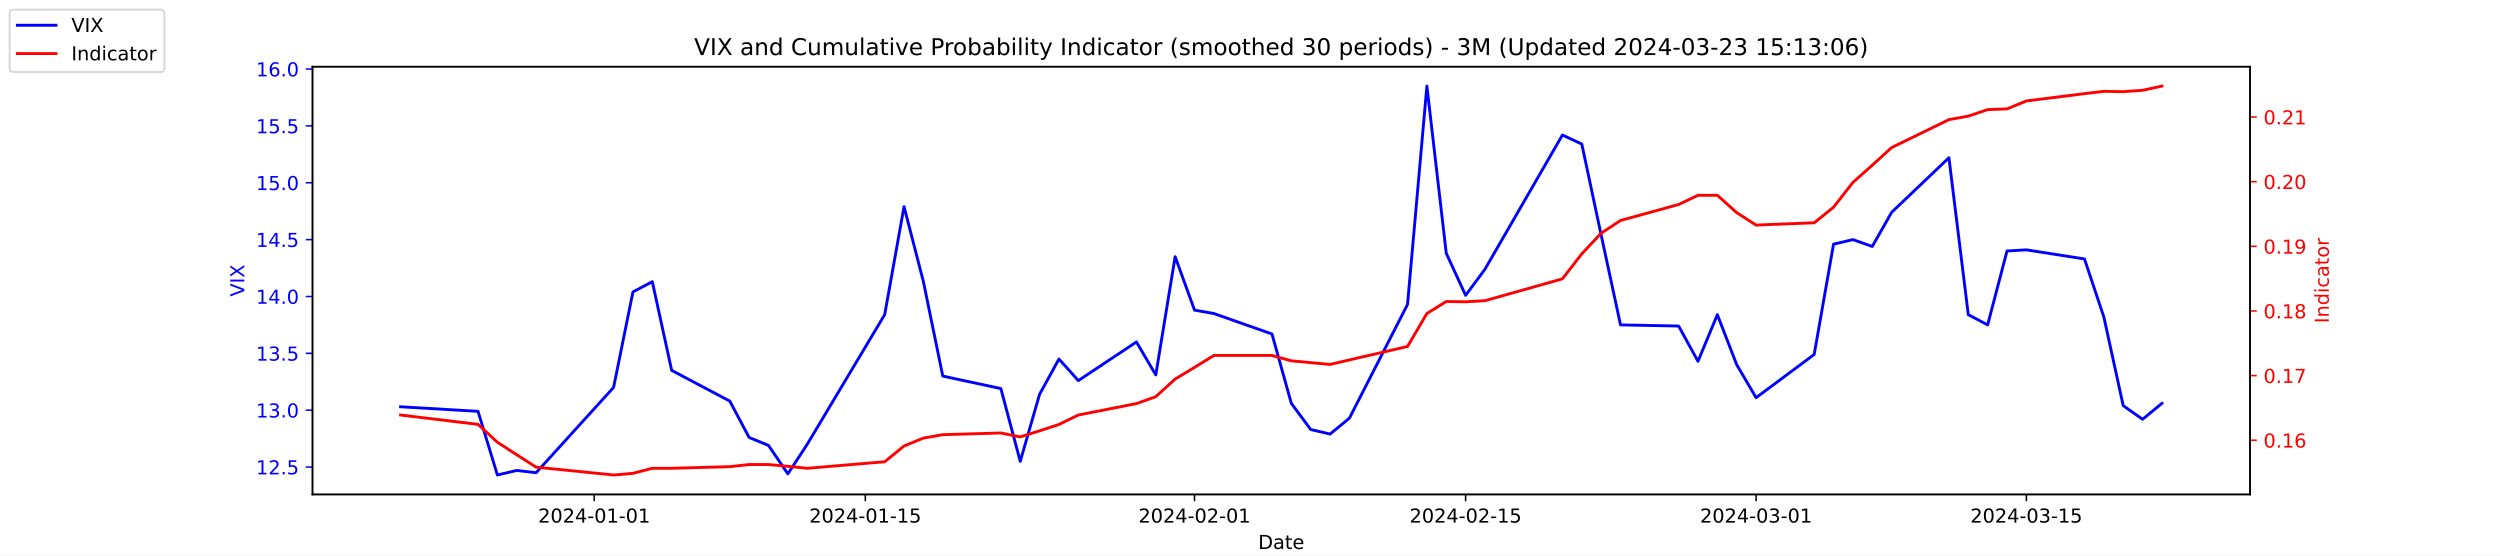
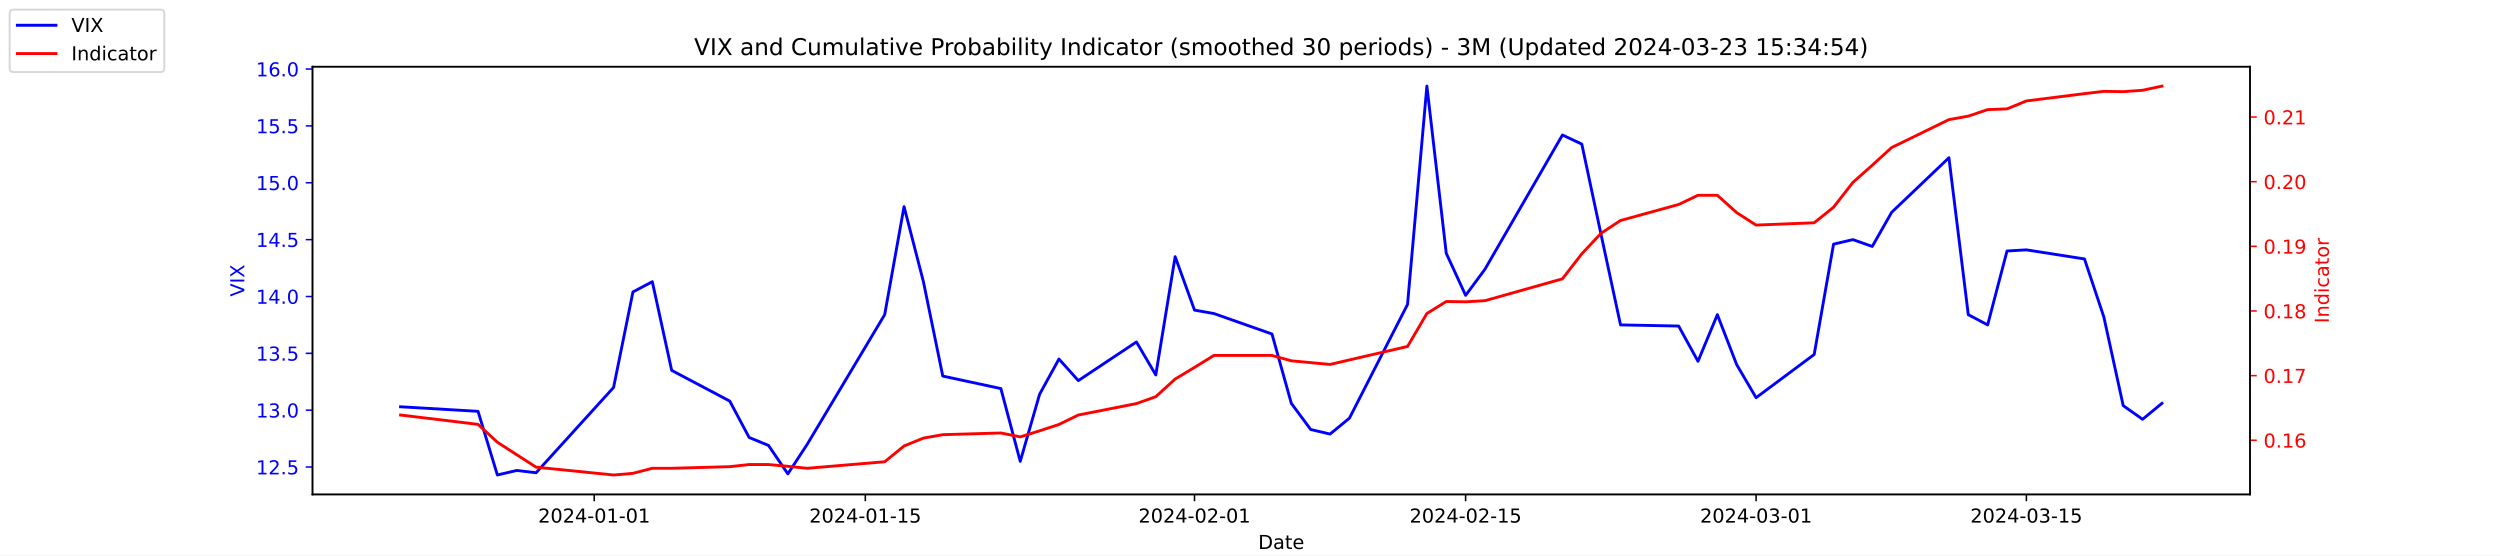
<svg xmlns="http://www.w3.org/2000/svg" xmlns:xlink="http://www.w3.org/1999/xlink" width="1296pt" height="288pt" viewBox="0 0 1296 288" version="1.1">
  <defs>
    <style type="text/css">*{stroke-linejoin: round; stroke-linecap: butt}</style>
  </defs>
  <g id="figure_1">
    <g id="patch_1">
      <path d="M 0 288  L 1296 288  L 1296 0  L 0 0  z " style="fill: #ffffff" />
    </g>
    <g id="axes_1">
      <g id="patch_2">
        <path d="M 162 256.32  L 1166.4 256.32  L 1166.4 34.56  L 162 34.56  z " style="fill: #ffffff" />
      </g>
      <g id="matplotlib.axis_1">
        <g id="xtick_1">
          <g id="line2d_1">
            <defs>
-               <path id="m86983424cf" d="M 0 0  L 0 3.5  " style="stroke: #000000; stroke-width: 0.8" />
+               <path id="m23e331bd2f" d="M 0 0  L 0 3.5  " style="stroke: #000000; stroke-width: 0.8" />
            </defs>
            <g>
-               <use xlink:href="#m86983424cf" x="308.04" y="256.32" style="stroke: #000000; stroke-width: 0.8" />
+               <use xlink:href="#m23e331bd2f" x="308.04" y="256.32" style="stroke: #000000; stroke-width: 0.8" />
            </g>
          </g>
          <g id="text_1">
            <g transform="translate(278.9824 270.9184) scale(0.1 -0.1)">
              <defs>
                <path id="DejaVuSans-32" d="M 1228 531  L 3431 531  L 3431 0  L 469 0  L 469 531  Q 828 903 1448 1529  Q 2069 2156 2228 2338  Q 2531 2678 2651 2914  Q 2772 3150 2772 3378  Q 2772 3750 2511 3984  Q 2250 4219 1831 4219  Q 1534 4219 1204 4116  Q 875 4013 500 3803  L 500 4441  Q 881 4594 1212 4672  Q 1544 4750 1819 4750  Q 2544 4750 2975 4387  Q 3406 4025 3406 3419  Q 3406 3131 3298 2873  Q 3191 2616 2906 2266  Q 2828 2175 2409 1742  Q 1991 1309 1228 531  z " transform="scale(0.015625)" />
                <path id="DejaVuSans-30" d="M 2034 4250  Q 1547 4250 1301 3770  Q 1056 3291 1056 2328  Q 1056 1369 1301 889  Q 1547 409 2034 409  Q 2525 409 2770 889  Q 3016 1369 3016 2328  Q 3016 3291 2770 3770  Q 2525 4250 2034 4250  z M 2034 4750  Q 2819 4750 3233 4129  Q 3647 3509 3647 2328  Q 3647 1150 3233 529  Q 2819 -91 2034 -91  Q 1250 -91 836 529  Q 422 1150 422 2328  Q 422 3509 836 4129  Q 1250 4750 2034 4750  z " transform="scale(0.015625)" />
                <path id="DejaVuSans-34" d="M 2419 4116  L 825 1625  L 2419 1625  L 2419 4116  z M 2253 4666  L 3047 4666  L 3047 1625  L 3713 1625  L 3713 1100  L 3047 1100  L 3047 0  L 2419 0  L 2419 1100  L 313 1100  L 313 1709  L 2253 4666  z " transform="scale(0.015625)" />
                <path id="DejaVuSans-2d" d="M 313 2009  L 1997 2009  L 1997 1497  L 313 1497  L 313 2009  z " transform="scale(0.015625)" />
                <path id="DejaVuSans-31" d="M 794 531  L 1825 531  L 1825 4091  L 703 3866  L 703 4441  L 1819 4666  L 2450 4666  L 2450 531  L 3481 531  L 3481 0  L 794 0  L 794 531  z " transform="scale(0.015625)" />
              </defs>
              <use xlink:href="#DejaVuSans-32" />
              <use xlink:href="#DejaVuSans-30" x="63.623" />
              <use xlink:href="#DejaVuSans-32" x="127.246" />
              <use xlink:href="#DejaVuSans-34" x="190.869" />
              <use xlink:href="#DejaVuSans-2d" x="254.492" />
              <use xlink:href="#DejaVuSans-30" x="290.576" />
              <use xlink:href="#DejaVuSans-31" x="354.199" />
              <use xlink:href="#DejaVuSans-2d" x="417.822" />
              <use xlink:href="#DejaVuSans-30" x="453.906" />
              <use xlink:href="#DejaVuSans-31" x="517.529" />
            </g>
          </g>
        </g>
        <g id="xtick_2">
          <g id="line2d_2">
            <g>
-               <use xlink:href="#m86983424cf" x="448.58" y="256.32" style="stroke: #000000; stroke-width: 0.8" />
+               <use xlink:href="#m23e331bd2f" x="448.58" y="256.32" style="stroke: #000000; stroke-width: 0.8" />
            </g>
          </g>
          <g id="text_2">
            <g transform="translate(419.5222 270.9184) scale(0.1 -0.1)">
              <defs>
                <path id="DejaVuSans-35" d="M 691 4666  L 3169 4666  L 3169 4134  L 1269 4134  L 1269 2991  Q 1406 3038 1543 3061  Q 1681 3084 1819 3084  Q 2600 3084 3056 2656  Q 3513 2228 3513 1497  Q 3513 744 3044 326  Q 2575 -91 1722 -91  Q 1428 -91 1123 -41  Q 819 9 494 109  L 494 744  Q 775 591 1075 516  Q 1375 441 1709 441  Q 2250 441 2565 725  Q 2881 1009 2881 1497  Q 2881 1984 2565 2268  Q 2250 2553 1709 2553  Q 1456 2553 1204 2497  Q 953 2441 691 2322  L 691 4666  z " transform="scale(0.015625)" />
              </defs>
              <use xlink:href="#DejaVuSans-32" />
              <use xlink:href="#DejaVuSans-30" x="63.623" />
              <use xlink:href="#DejaVuSans-32" x="127.246" />
              <use xlink:href="#DejaVuSans-34" x="190.869" />
              <use xlink:href="#DejaVuSans-2d" x="254.492" />
              <use xlink:href="#DejaVuSans-30" x="290.576" />
              <use xlink:href="#DejaVuSans-31" x="354.199" />
              <use xlink:href="#DejaVuSans-2d" x="417.822" />
              <use xlink:href="#DejaVuSans-31" x="453.906" />
              <use xlink:href="#DejaVuSans-35" x="517.529" />
            </g>
          </g>
        </g>
        <g id="xtick_3">
          <g id="line2d_3">
            <g>
-               <use xlink:href="#m86983424cf" x="619.236" y="256.32" style="stroke: #000000; stroke-width: 0.8" />
+               <use xlink:href="#m23e331bd2f" x="619.236" y="256.32" style="stroke: #000000; stroke-width: 0.8" />
            </g>
          </g>
          <g id="text_3">
            <g transform="translate(590.1778 270.9184) scale(0.1 -0.1)">
              <use xlink:href="#DejaVuSans-32" />
              <use xlink:href="#DejaVuSans-30" x="63.623" />
              <use xlink:href="#DejaVuSans-32" x="127.246" />
              <use xlink:href="#DejaVuSans-34" x="190.869" />
              <use xlink:href="#DejaVuSans-2d" x="254.492" />
              <use xlink:href="#DejaVuSans-30" x="290.576" />
              <use xlink:href="#DejaVuSans-32" x="354.199" />
              <use xlink:href="#DejaVuSans-2d" x="417.822" />
              <use xlink:href="#DejaVuSans-30" x="453.906" />
              <use xlink:href="#DejaVuSans-31" x="517.529" />
            </g>
          </g>
        </g>
        <g id="xtick_4">
          <g id="line2d_4">
            <g>
-               <use xlink:href="#m86983424cf" x="759.775" y="256.32" style="stroke: #000000; stroke-width: 0.8" />
+               <use xlink:href="#m23e331bd2f" x="759.775" y="256.32" style="stroke: #000000; stroke-width: 0.8" />
            </g>
          </g>
          <g id="text_4">
            <g transform="translate(730.7177 270.9184) scale(0.1 -0.1)">
              <use xlink:href="#DejaVuSans-32" />
              <use xlink:href="#DejaVuSans-30" x="63.623" />
              <use xlink:href="#DejaVuSans-32" x="127.246" />
              <use xlink:href="#DejaVuSans-34" x="190.869" />
              <use xlink:href="#DejaVuSans-2d" x="254.492" />
              <use xlink:href="#DejaVuSans-30" x="290.576" />
              <use xlink:href="#DejaVuSans-32" x="354.199" />
              <use xlink:href="#DejaVuSans-2d" x="417.822" />
              <use xlink:href="#DejaVuSans-31" x="453.906" />
              <use xlink:href="#DejaVuSans-35" x="517.529" />
            </g>
          </g>
        </g>
        <g id="xtick_5">
          <g id="line2d_5">
            <g>
-               <use xlink:href="#m86983424cf" x="910.354" y="256.32" style="stroke: #000000; stroke-width: 0.8" />
+               <use xlink:href="#m23e331bd2f" x="910.354" y="256.32" style="stroke: #000000; stroke-width: 0.8" />
            </g>
          </g>
          <g id="text_5">
            <g transform="translate(881.2961 270.9184) scale(0.1 -0.1)">
              <defs>
                <path id="DejaVuSans-33" d="M 2597 2516  Q 3050 2419 3304 2112  Q 3559 1806 3559 1356  Q 3559 666 3084 287  Q 2609 -91 1734 -91  Q 1441 -91 1130 -33  Q 819 25 488 141  L 488 750  Q 750 597 1062 519  Q 1375 441 1716 441  Q 2309 441 2620 675  Q 2931 909 2931 1356  Q 2931 1769 2642 2001  Q 2353 2234 1838 2234  L 1294 2234  L 1294 2753  L 1863 2753  Q 2328 2753 2575 2939  Q 2822 3125 2822 3475  Q 2822 3834 2567 4026  Q 2313 4219 1838 4219  Q 1578 4219 1281 4162  Q 984 4106 628 3988  L 628 4550  Q 988 4650 1302 4700  Q 1616 4750 1894 4750  Q 2613 4750 3031 4423  Q 3450 4097 3450 3541  Q 3450 3153 3228 2886  Q 3006 2619 2597 2516  z " transform="scale(0.015625)" />
              </defs>
              <use xlink:href="#DejaVuSans-32" />
              <use xlink:href="#DejaVuSans-30" x="63.623" />
              <use xlink:href="#DejaVuSans-32" x="127.246" />
              <use xlink:href="#DejaVuSans-34" x="190.869" />
              <use xlink:href="#DejaVuSans-2d" x="254.492" />
              <use xlink:href="#DejaVuSans-30" x="290.576" />
              <use xlink:href="#DejaVuSans-33" x="354.199" />
              <use xlink:href="#DejaVuSans-2d" x="417.822" />
              <use xlink:href="#DejaVuSans-30" x="453.906" />
              <use xlink:href="#DejaVuSans-31" x="517.529" />
            </g>
          </g>
        </g>
        <g id="xtick_6">
          <g id="line2d_6">
            <g>
-               <use xlink:href="#m86983424cf" x="1050.476" y="256.32" style="stroke: #000000; stroke-width: 0.8" />
+               <use xlink:href="#m23e331bd2f" x="1050.476" y="256.32" style="stroke: #000000; stroke-width: 0.8" />
            </g>
          </g>
          <g id="text_6">
            <g transform="translate(1021.418 270.9184) scale(0.1 -0.1)">
              <use xlink:href="#DejaVuSans-32" />
              <use xlink:href="#DejaVuSans-30" x="63.623" />
              <use xlink:href="#DejaVuSans-32" x="127.246" />
              <use xlink:href="#DejaVuSans-34" x="190.869" />
              <use xlink:href="#DejaVuSans-2d" x="254.492" />
              <use xlink:href="#DejaVuSans-30" x="290.576" />
              <use xlink:href="#DejaVuSans-33" x="354.199" />
              <use xlink:href="#DejaVuSans-2d" x="417.822" />
              <use xlink:href="#DejaVuSans-31" x="453.906" />
              <use xlink:href="#DejaVuSans-35" x="517.529" />
            </g>
          </g>
        </g>
        <g id="text_7">
          <g transform="translate(652.2492 284.5966) scale(0.1 -0.1)">
            <defs>
              <path id="DejaVuSans-44" d="M 1259 4147  L 1259 519  L 2022 519  Q 2988 519 3436 956  Q 3884 1394 3884 2338  Q 3884 3275 3436 3711  Q 2988 4147 2022 4147  L 1259 4147  z M 628 4666  L 1925 4666  Q 3281 4666 3915 4102  Q 4550 3538 4550 2338  Q 4550 1131 3912 565  Q 3275 0 1925 0  L 628 0  L 628 4666  z " transform="scale(0.015625)" />
              <path id="DejaVuSans-61" d="M 2194 1759  Q 1497 1759 1228 1600  Q 959 1441 959 1056  Q 959 750 1161 570  Q 1363 391 1709 391  Q 2188 391 2477 730  Q 2766 1069 2766 1631  L 2766 1759  L 2194 1759  z M 3341 1997  L 3341 0  L 2766 0  L 2766 531  Q 2569 213 2275 61  Q 1981 -91 1556 -91  Q 1019 -91 701 211  Q 384 513 384 1019  Q 384 1609 779 1909  Q 1175 2209 1959 2209  L 2766 2209  L 2766 2266  Q 2766 2663 2505 2880  Q 2244 3097 1772 3097  Q 1472 3097 1187 3025  Q 903 2953 641 2809  L 641 3341  Q 956 3463 1253 3523  Q 1550 3584 1831 3584  Q 2591 3584 2966 3190  Q 3341 2797 3341 1997  z " transform="scale(0.015625)" />
              <path id="DejaVuSans-74" d="M 1172 4494  L 1172 3500  L 2356 3500  L 2356 3053  L 1172 3053  L 1172 1153  Q 1172 725 1289 603  Q 1406 481 1766 481  L 2356 481  L 2356 0  L 1766 0  Q 1100 0 847 248  Q 594 497 594 1153  L 594 3053  L 172 3053  L 172 3500  L 594 3500  L 594 4494  L 1172 4494  z " transform="scale(0.015625)" />
              <path id="DejaVuSans-65" d="M 3597 1894  L 3597 1613  L 953 1613  Q 991 1019 1311 708  Q 1631 397 2203 397  Q 2534 397 2845 478  Q 3156 559 3463 722  L 3463 178  Q 3153 47 2828 -22  Q 2503 -91 2169 -91  Q 1331 -91 842 396  Q 353 884 353 1716  Q 353 2575 817 3079  Q 1281 3584 2069 3584  Q 2775 3584 3186 3129  Q 3597 2675 3597 1894  z M 3022 2063  Q 3016 2534 2758 2815  Q 2500 3097 2075 3097  Q 1594 3097 1305 2825  Q 1016 2553 972 2059  L 3022 2063  z " transform="scale(0.015625)" />
            </defs>
            <use xlink:href="#DejaVuSans-44" />
            <use xlink:href="#DejaVuSans-61" x="77.002" />
            <use xlink:href="#DejaVuSans-74" x="138.281" />
            <use xlink:href="#DejaVuSans-65" x="177.49" />
          </g>
        </g>
      </g>
      <g id="matplotlib.axis_2">
        <g id="ytick_1">
          <g id="line2d_7">
            <defs>
-               <path id="mdafe9d9917" d="M 0 0  L -3.5 0  " style="stroke: #0000ff; stroke-width: 0.8" />
+               <path id="m196da7014b" d="M 0 0  L -3.5 0  " style="stroke: #0000ff; stroke-width: 0.8" />
            </defs>
            <g>
-               <use xlink:href="#mdafe9d9917" x="162" y="242.114" style="fill: #0000ff; stroke: #0000ff; stroke-width: 0.8" />
+               <use xlink:href="#m196da7014b" x="162" y="242.114" style="fill: #0000ff; stroke: #0000ff; stroke-width: 0.8" />
            </g>
          </g>
          <g id="text_8">
            <g style="fill: #0000ff" transform="translate(132.7344 245.9129) scale(0.1 -0.1)">
              <defs>
                <path id="DejaVuSans-2e" d="M 684 794  L 1344 794  L 1344 0  L 684 0  L 684 794  z " transform="scale(0.015625)" />
              </defs>
              <use xlink:href="#DejaVuSans-31" />
              <use xlink:href="#DejaVuSans-32" x="63.623" />
              <use xlink:href="#DejaVuSans-2e" x="127.246" />
              <use xlink:href="#DejaVuSans-35" x="159.033" />
            </g>
          </g>
        </g>
        <g id="ytick_2">
          <g id="line2d_8">
            <g>
-               <use xlink:href="#mdafe9d9917" x="162" y="212.64" style="fill: #0000ff; stroke: #0000ff; stroke-width: 0.8" />
+               <use xlink:href="#m196da7014b" x="162" y="212.64" style="fill: #0000ff; stroke: #0000ff; stroke-width: 0.8" />
            </g>
          </g>
          <g id="text_9">
            <g style="fill: #0000ff" transform="translate(132.7344 216.4392) scale(0.1 -0.1)">
              <use xlink:href="#DejaVuSans-31" />
              <use xlink:href="#DejaVuSans-33" x="63.623" />
              <use xlink:href="#DejaVuSans-2e" x="127.246" />
              <use xlink:href="#DejaVuSans-30" x="159.033" />
            </g>
          </g>
        </g>
        <g id="ytick_3">
          <g id="line2d_9">
            <g>
-               <use xlink:href="#mdafe9d9917" x="162" y="183.166" style="fill: #0000ff; stroke: #0000ff; stroke-width: 0.8" />
+               <use xlink:href="#m196da7014b" x="162" y="183.166" style="fill: #0000ff; stroke: #0000ff; stroke-width: 0.8" />
            </g>
          </g>
          <g id="text_10">
            <g style="fill: #0000ff" transform="translate(132.7344 186.9656) scale(0.1 -0.1)">
              <use xlink:href="#DejaVuSans-31" />
              <use xlink:href="#DejaVuSans-33" x="63.623" />
              <use xlink:href="#DejaVuSans-2e" x="127.246" />
              <use xlink:href="#DejaVuSans-35" x="159.033" />
            </g>
          </g>
        </g>
        <g id="ytick_4">
          <g id="line2d_10">
            <g>
-               <use xlink:href="#mdafe9d9917" x="162" y="153.693" style="fill: #0000ff; stroke: #0000ff; stroke-width: 0.8" />
+               <use xlink:href="#m196da7014b" x="162" y="153.693" style="fill: #0000ff; stroke: #0000ff; stroke-width: 0.8" />
            </g>
          </g>
          <g id="text_11">
            <g style="fill: #0000ff" transform="translate(132.7344 157.4919) scale(0.1 -0.1)">
              <use xlink:href="#DejaVuSans-31" />
              <use xlink:href="#DejaVuSans-34" x="63.623" />
              <use xlink:href="#DejaVuSans-2e" x="127.246" />
              <use xlink:href="#DejaVuSans-30" x="159.033" />
            </g>
          </g>
        </g>
        <g id="ytick_5">
          <g id="line2d_11">
            <g>
-               <use xlink:href="#mdafe9d9917" x="162" y="124.219" style="fill: #0000ff; stroke: #0000ff; stroke-width: 0.8" />
+               <use xlink:href="#m196da7014b" x="162" y="124.219" style="fill: #0000ff; stroke: #0000ff; stroke-width: 0.8" />
            </g>
          </g>
          <g id="text_12">
            <g style="fill: #0000ff" transform="translate(132.7344 128.0182) scale(0.1 -0.1)">
              <use xlink:href="#DejaVuSans-31" />
              <use xlink:href="#DejaVuSans-34" x="63.623" />
              <use xlink:href="#DejaVuSans-2e" x="127.246" />
              <use xlink:href="#DejaVuSans-35" x="159.033" />
            </g>
          </g>
        </g>
        <g id="ytick_6">
          <g id="line2d_12">
            <g>
-               <use xlink:href="#mdafe9d9917" x="162" y="94.745" style="fill: #0000ff; stroke: #0000ff; stroke-width: 0.8" />
+               <use xlink:href="#m196da7014b" x="162" y="94.745" style="fill: #0000ff; stroke: #0000ff; stroke-width: 0.8" />
            </g>
          </g>
          <g id="text_13">
            <g style="fill: #0000ff" transform="translate(132.7344 98.5445) scale(0.1 -0.1)">
              <use xlink:href="#DejaVuSans-31" />
              <use xlink:href="#DejaVuSans-35" x="63.623" />
              <use xlink:href="#DejaVuSans-2e" x="127.246" />
              <use xlink:href="#DejaVuSans-30" x="159.033" />
            </g>
          </g>
        </g>
        <g id="ytick_7">
          <g id="line2d_13">
            <g>
-               <use xlink:href="#mdafe9d9917" x="162" y="65.272" style="fill: #0000ff; stroke: #0000ff; stroke-width: 0.8" />
+               <use xlink:href="#m196da7014b" x="162" y="65.272" style="fill: #0000ff; stroke: #0000ff; stroke-width: 0.8" />
            </g>
          </g>
          <g id="text_14">
            <g style="fill: #0000ff" transform="translate(132.7344 69.07082) scale(0.1 -0.1)">
              <use xlink:href="#DejaVuSans-31" />
              <use xlink:href="#DejaVuSans-35" x="63.623" />
              <use xlink:href="#DejaVuSans-2e" x="127.246" />
              <use xlink:href="#DejaVuSans-35" x="159.033" />
            </g>
          </g>
        </g>
        <g id="ytick_8">
          <g id="line2d_14">
            <g>
-               <use xlink:href="#mdafe9d9917" x="162" y="35.798" style="fill: #0000ff; stroke: #0000ff; stroke-width: 0.8" />
+               <use xlink:href="#m196da7014b" x="162" y="35.798" style="fill: #0000ff; stroke: #0000ff; stroke-width: 0.8" />
            </g>
          </g>
          <g id="text_15">
            <g style="fill: #0000ff" transform="translate(132.7344 39.59714) scale(0.1 -0.1)">
              <defs>
                <path id="DejaVuSans-36" d="M 2113 2584  Q 1688 2584 1439 2293  Q 1191 2003 1191 1497  Q 1191 994 1439 701  Q 1688 409 2113 409  Q 2538 409 2786 701  Q 3034 994 3034 1497  Q 3034 2003 2786 2293  Q 2538 2584 2113 2584  z M 3366 4563  L 3366 3988  Q 3128 4100 2886 4159  Q 2644 4219 2406 4219  Q 1781 4219 1451 3797  Q 1122 3375 1075 2522  Q 1259 2794 1537 2939  Q 1816 3084 2150 3084  Q 2853 3084 3261 2657  Q 3669 2231 3669 1497  Q 3669 778 3244 343  Q 2819 -91 2113 -91  Q 1303 -91 875 529  Q 447 1150 447 2328  Q 447 3434 972 4092  Q 1497 4750 2381 4750  Q 2619 4750 2861 4703  Q 3103 4656 3366 4563  z " transform="scale(0.015625)" />
              </defs>
              <use xlink:href="#DejaVuSans-31" />
              <use xlink:href="#DejaVuSans-36" x="63.623" />
              <use xlink:href="#DejaVuSans-2e" x="127.246" />
              <use xlink:href="#DejaVuSans-30" x="159.033" />
            </g>
          </g>
        </g>
        <g id="text_16">
          <g style="fill: #0000ff" transform="translate(126.6547 153.7603) rotate(-90) scale(0.1 -0.1)">
            <defs>
              <path id="DejaVuSans-56" d="M 1831 0  L 50 4666  L 709 4666  L 2188 738  L 3669 4666  L 4325 4666  L 2547 0  L 1831 0  z " transform="scale(0.015625)" />
              <path id="DejaVuSans-49" d="M 628 4666  L 1259 4666  L 1259 0  L 628 0  L 628 4666  z " transform="scale(0.015625)" />
              <path id="DejaVuSans-58" d="M 403 4666  L 1081 4666  L 2241 2931  L 3406 4666  L 4084 4666  L 2584 2425  L 4184 0  L 3506 0  L 2194 1984  L 872 0  L 191 0  L 1856 2491  L 403 4666  z " transform="scale(0.015625)" />
            </defs>
            <use xlink:href="#DejaVuSans-56" />
            <use xlink:href="#DejaVuSans-49" x="68.408" />
            <use xlink:href="#DejaVuSans-58" x="97.9" />
          </g>
        </g>
      </g>
      <g id="line2d_15">
-         <path d="M 207.655 210.872  L 247.809 213.23  L 257.847 246.24  L 267.886 243.882  L 277.924 245.061  L 318.079 200.851  L 328.117 151.335  L 338.156 146.029  L 348.194 192.008  L 378.31 207.924  L 388.349 226.787  L 398.387 230.914  L 408.426 245.651  L 418.464 230.324  L 458.619 163.124  L 468.657 107.124  L 478.696 146.029  L 488.734 194.956  L 518.85 201.44  L 528.889 239.166  L 538.927 204.387  L 548.966 186.114  L 559.004 197.314  L 589.12 177.272  L 599.158 194.366  L 609.197 133.061  L 619.236 160.766  L 629.274 162.535  L 659.39 173.145  L 669.428 209.103  L 679.467 222.661  L 689.506 225.019  L 699.544 216.766  L 729.66 157.819  L 739.698 44.64  L 749.737 131.293  L 759.775 153.103  L 769.814 139.545  L 809.968 69.987  L 820.007 74.703  L 830.045 121.861  L 840.084 168.429  L 870.2 169.019  L 880.238 187.293  L 890.277 163.124  L 900.315 189.061  L 910.354 206.156  L 940.47 183.756  L 950.508 126.577  L 960.547 124.219  L 970.585 127.756  L 980.624 110.072  L 1010.321 81.777  L 1020.36 163.124  L 1030.398 168.429  L 1040.437 130.114  L 1050.476 129.524  L 1080.591 134.24  L 1090.63 164.303  L 1100.668 210.282  L 1110.707 217.356  L 1120.745 209.103  " clip-path="url(#p7960eb5d02)" style="fill: none; stroke: #0000ff; stroke-width: 1.5; stroke-linecap: square" />
+         <path d="M 207.655 210.872  L 247.809 213.23  L 257.847 246.24  L 267.886 243.882  L 277.924 245.061  L 318.079 200.851  L 328.117 151.335  L 338.156 146.029  L 348.194 192.008  L 378.31 207.924  L 388.349 226.787  L 398.387 230.914  L 408.426 245.651  L 418.464 230.324  L 458.619 163.124  L 468.657 107.124  L 478.696 146.029  L 488.734 194.956  L 518.85 201.44  L 528.889 239.166  L 538.927 204.387  L 548.966 186.114  L 559.004 197.314  L 589.12 177.272  L 599.158 194.366  L 609.197 133.061  L 619.236 160.766  L 629.274 162.535  L 659.39 173.145  L 669.428 209.103  L 679.467 222.661  L 689.506 225.019  L 699.544 216.766  L 729.66 157.819  L 739.698 44.64  L 749.737 131.293  L 759.775 153.103  L 769.814 139.545  L 809.968 69.987  L 820.007 74.703  L 830.045 121.861  L 840.084 168.429  L 870.2 169.019  L 880.238 187.293  L 890.277 163.124  L 900.315 189.061  L 910.354 206.156  L 940.47 183.756  L 950.508 126.577  L 960.547 124.219  L 970.585 127.756  L 980.624 110.072  L 1010.321 81.777  L 1020.36 163.124  L 1030.398 168.429  L 1040.437 130.114  L 1050.476 129.524  L 1080.591 134.24  L 1090.63 164.303  L 1100.668 210.282  L 1110.707 217.356  L 1120.745 209.103  " clip-path="url(#p4ab27441b5)" style="fill: none; stroke: #0000ff; stroke-width: 1.5; stroke-linecap: square" />
      </g>
      <g id="patch_3">
        <path d="M 162 256.32  L 162 34.56  " style="fill: none; stroke: #000000; stroke-width: 0.8; stroke-linejoin: miter; stroke-linecap: square" />
      </g>
      <g id="patch_4">
        <path d="M 1166.4 256.32  L 1166.4 34.56  " style="fill: none; stroke: #000000; stroke-width: 0.8; stroke-linejoin: miter; stroke-linecap: square" />
      </g>
      <g id="patch_5">
        <path d="M 162 256.32  L 1166.4 256.32  " style="fill: none; stroke: #000000; stroke-width: 0.8; stroke-linejoin: miter; stroke-linecap: square" />
      </g>
      <g id="patch_6">
        <path d="M 162 34.56  L 1166.4 34.56  " style="fill: none; stroke: #000000; stroke-width: 0.8; stroke-linejoin: miter; stroke-linecap: square" />
      </g>
    </g>
    <g id="axes_2">
      <g id="matplotlib.axis_3">
        <g id="ytick_9">
          <g id="line2d_16">
            <defs>
-               <path id="mf523d10530" d="M 0 0  L 3.5 0  " style="stroke: #ff0000; stroke-width: 0.8" />
+               <path id="m340d308200" d="M 0 0  L 3.5 0  " style="stroke: #ff0000; stroke-width: 0.8" />
            </defs>
            <g>
-               <use xlink:href="#mf523d10530" x="1166.4" y="228.231" style="fill: #ff0000; stroke: #ff0000; stroke-width: 0.8" />
+               <use xlink:href="#m340d308200" x="1166.4" y="228.231" style="fill: #ff0000; stroke: #ff0000; stroke-width: 0.8" />
            </g>
          </g>
          <g id="text_17">
            <g style="fill: #ff0000" transform="translate(1173.4 232.0299) scale(0.1 -0.1)">
              <use xlink:href="#DejaVuSans-30" />
              <use xlink:href="#DejaVuSans-2e" x="63.623" />
              <use xlink:href="#DejaVuSans-31" x="95.41" />
              <use xlink:href="#DejaVuSans-36" x="159.033" />
            </g>
          </g>
        </g>
        <g id="ytick_10">
          <g id="line2d_17">
            <g>
-               <use xlink:href="#mf523d10530" x="1166.4" y="194.72" style="fill: #ff0000; stroke: #ff0000; stroke-width: 0.8" />
+               <use xlink:href="#m340d308200" x="1166.4" y="194.72" style="fill: #ff0000; stroke: #ff0000; stroke-width: 0.8" />
            </g>
          </g>
          <g id="text_18">
            <g style="fill: #ff0000" transform="translate(1173.4 198.5188) scale(0.1 -0.1)">
              <defs>
                <path id="DejaVuSans-37" d="M 525 4666  L 3525 4666  L 3525 4397  L 1831 0  L 1172 0  L 2766 4134  L 525 4134  L 525 4666  z " transform="scale(0.015625)" />
              </defs>
              <use xlink:href="#DejaVuSans-30" />
              <use xlink:href="#DejaVuSans-2e" x="63.623" />
              <use xlink:href="#DejaVuSans-31" x="95.41" />
              <use xlink:href="#DejaVuSans-37" x="159.033" />
            </g>
          </g>
        </g>
        <g id="ytick_11">
          <g id="line2d_18">
            <g>
-               <use xlink:href="#mf523d10530" x="1166.4" y="161.208" style="fill: #ff0000; stroke: #ff0000; stroke-width: 0.8" />
+               <use xlink:href="#m340d308200" x="1166.4" y="161.208" style="fill: #ff0000; stroke: #ff0000; stroke-width: 0.8" />
            </g>
          </g>
          <g id="text_19">
            <g style="fill: #ff0000" transform="translate(1173.4 165.0077) scale(0.1 -0.1)">
              <defs>
                <path id="DejaVuSans-38" d="M 2034 2216  Q 1584 2216 1326 1975  Q 1069 1734 1069 1313  Q 1069 891 1326 650  Q 1584 409 2034 409  Q 2484 409 2743 651  Q 3003 894 3003 1313  Q 3003 1734 2745 1975  Q 2488 2216 2034 2216  z M 1403 2484  Q 997 2584 770 2862  Q 544 3141 544 3541  Q 544 4100 942 4425  Q 1341 4750 2034 4750  Q 2731 4750 3128 4425  Q 3525 4100 3525 3541  Q 3525 3141 3298 2862  Q 3072 2584 2669 2484  Q 3125 2378 3379 2068  Q 3634 1759 3634 1313  Q 3634 634 3220 271  Q 2806 -91 2034 -91  Q 1263 -91 848 271  Q 434 634 434 1313  Q 434 1759 690 2068  Q 947 2378 1403 2484  z M 1172 3481  Q 1172 3119 1398 2916  Q 1625 2713 2034 2713  Q 2441 2713 2670 2916  Q 2900 3119 2900 3481  Q 2900 3844 2670 4047  Q 2441 4250 2034 4250  Q 1625 4250 1398 4047  Q 1172 3844 1172 3481  z " transform="scale(0.015625)" />
              </defs>
              <use xlink:href="#DejaVuSans-30" />
              <use xlink:href="#DejaVuSans-2e" x="63.623" />
              <use xlink:href="#DejaVuSans-31" x="95.41" />
              <use xlink:href="#DejaVuSans-38" x="159.033" />
            </g>
          </g>
        </g>
        <g id="ytick_12">
          <g id="line2d_19">
            <g>
-               <use xlink:href="#mf523d10530" x="1166.4" y="127.697" style="fill: #ff0000; stroke: #ff0000; stroke-width: 0.8" />
+               <use xlink:href="#m340d308200" x="1166.4" y="127.697" style="fill: #ff0000; stroke: #ff0000; stroke-width: 0.8" />
            </g>
          </g>
          <g id="text_20">
            <g style="fill: #ff0000" transform="translate(1173.4 131.4966) scale(0.1 -0.1)">
              <defs>
                <path id="DejaVuSans-39" d="M 703 97  L 703 672  Q 941 559 1184 500  Q 1428 441 1663 441  Q 2288 441 2617 861  Q 2947 1281 2994 2138  Q 2813 1869 2534 1725  Q 2256 1581 1919 1581  Q 1219 1581 811 2004  Q 403 2428 403 3163  Q 403 3881 828 4315  Q 1253 4750 1959 4750  Q 2769 4750 3195 4129  Q 3622 3509 3622 2328  Q 3622 1225 3098 567  Q 2575 -91 1691 -91  Q 1453 -91 1209 -44  Q 966 3 703 97  z M 1959 2075  Q 2384 2075 2632 2365  Q 2881 2656 2881 3163  Q 2881 3666 2632 3958  Q 2384 4250 1959 4250  Q 1534 4250 1286 3958  Q 1038 3666 1038 3163  Q 1038 2656 1286 2365  Q 1534 2075 1959 2075  z " transform="scale(0.015625)" />
              </defs>
              <use xlink:href="#DejaVuSans-30" />
              <use xlink:href="#DejaVuSans-2e" x="63.623" />
              <use xlink:href="#DejaVuSans-31" x="95.41" />
              <use xlink:href="#DejaVuSans-39" x="159.033" />
            </g>
          </g>
        </g>
        <g id="ytick_13">
          <g id="line2d_20">
            <g>
-               <use xlink:href="#mf523d10530" x="1166.4" y="94.186" style="fill: #ff0000; stroke: #ff0000; stroke-width: 0.8" />
+               <use xlink:href="#m340d308200" x="1166.4" y="94.186" style="fill: #ff0000; stroke: #ff0000; stroke-width: 0.8" />
            </g>
          </g>
          <g id="text_21">
            <g style="fill: #ff0000" transform="translate(1173.4 97.98544) scale(0.1 -0.1)">
              <use xlink:href="#DejaVuSans-30" />
              <use xlink:href="#DejaVuSans-2e" x="63.623" />
              <use xlink:href="#DejaVuSans-32" x="95.41" />
              <use xlink:href="#DejaVuSans-30" x="159.033" />
            </g>
          </g>
        </g>
        <g id="ytick_14">
          <g id="line2d_21">
            <g>
-               <use xlink:href="#mf523d10530" x="1166.4" y="60.675" style="fill: #ff0000; stroke: #ff0000; stroke-width: 0.8" />
+               <use xlink:href="#m340d308200" x="1166.4" y="60.675" style="fill: #ff0000; stroke: #ff0000; stroke-width: 0.8" />
            </g>
          </g>
          <g id="text_22">
            <g style="fill: #ff0000" transform="translate(1173.4 64.47432) scale(0.1 -0.1)">
              <use xlink:href="#DejaVuSans-30" />
              <use xlink:href="#DejaVuSans-2e" x="63.623" />
              <use xlink:href="#DejaVuSans-32" x="95.41" />
              <use xlink:href="#DejaVuSans-31" x="159.033" />
            </g>
          </g>
        </g>
        <g id="text_23">
          <g style="fill: #ff0000" transform="translate(1207.264 167.5353) rotate(-90) scale(0.1 -0.1)">
            <defs>
              <path id="DejaVuSans-6e" d="M 3513 2113  L 3513 0  L 2938 0  L 2938 2094  Q 2938 2591 2744 2837  Q 2550 3084 2163 3084  Q 1697 3084 1428 2787  Q 1159 2491 1159 1978  L 1159 0  L 581 0  L 581 3500  L 1159 3500  L 1159 2956  Q 1366 3272 1645 3428  Q 1925 3584 2291 3584  Q 2894 3584 3203 3211  Q 3513 2838 3513 2113  z " transform="scale(0.015625)" />
              <path id="DejaVuSans-64" d="M 2906 2969  L 2906 4863  L 3481 4863  L 3481 0  L 2906 0  L 2906 525  Q 2725 213 2448 61  Q 2172 -91 1784 -91  Q 1150 -91 751 415  Q 353 922 353 1747  Q 353 2572 751 3078  Q 1150 3584 1784 3584  Q 2172 3584 2448 3432  Q 2725 3281 2906 2969  z M 947 1747  Q 947 1113 1208 752  Q 1469 391 1925 391  Q 2381 391 2643 752  Q 2906 1113 2906 1747  Q 2906 2381 2643 2742  Q 2381 3103 1925 3103  Q 1469 3103 1208 2742  Q 947 2381 947 1747  z " transform="scale(0.015625)" />
              <path id="DejaVuSans-69" d="M 603 3500  L 1178 3500  L 1178 0  L 603 0  L 603 3500  z M 603 4863  L 1178 4863  L 1178 4134  L 603 4134  L 603 4863  z " transform="scale(0.015625)" />
              <path id="DejaVuSans-63" d="M 3122 3366  L 3122 2828  Q 2878 2963 2633 3030  Q 2388 3097 2138 3097  Q 1578 3097 1268 2742  Q 959 2388 959 1747  Q 959 1106 1268 751  Q 1578 397 2138 397  Q 2388 397 2633 464  Q 2878 531 3122 666  L 3122 134  Q 2881 22 2623 -34  Q 2366 -91 2075 -91  Q 1284 -91 818 406  Q 353 903 353 1747  Q 353 2603 823 3093  Q 1294 3584 2113 3584  Q 2378 3584 2631 3529  Q 2884 3475 3122 3366  z " transform="scale(0.015625)" />
              <path id="DejaVuSans-6f" d="M 1959 3097  Q 1497 3097 1228 2736  Q 959 2375 959 1747  Q 959 1119 1226 758  Q 1494 397 1959 397  Q 2419 397 2687 759  Q 2956 1122 2956 1747  Q 2956 2369 2687 2733  Q 2419 3097 1959 3097  z M 1959 3584  Q 2709 3584 3137 3096  Q 3566 2609 3566 1747  Q 3566 888 3137 398  Q 2709 -91 1959 -91  Q 1206 -91 779 398  Q 353 888 353 1747  Q 353 2609 779 3096  Q 1206 3584 1959 3584  z " transform="scale(0.015625)" />
              <path id="DejaVuSans-72" d="M 2631 2963  Q 2534 3019 2420 3045  Q 2306 3072 2169 3072  Q 1681 3072 1420 2755  Q 1159 2438 1159 1844  L 1159 0  L 581 0  L 581 3500  L 1159 3500  L 1159 2956  Q 1341 3275 1631 3429  Q 1922 3584 2338 3584  Q 2397 3584 2469 3576  Q 2541 3569 2628 3553  L 2631 2963  z " transform="scale(0.015625)" />
            </defs>
            <use xlink:href="#DejaVuSans-49" />
            <use xlink:href="#DejaVuSans-6e" x="29.492" />
            <use xlink:href="#DejaVuSans-64" x="92.871" />
            <use xlink:href="#DejaVuSans-69" x="156.348" />
            <use xlink:href="#DejaVuSans-63" x="184.131" />
            <use xlink:href="#DejaVuSans-61" x="239.111" />
            <use xlink:href="#DejaVuSans-74" x="300.391" />
            <use xlink:href="#DejaVuSans-6f" x="339.6" />
            <use xlink:href="#DejaVuSans-72" x="400.781" />
          </g>
        </g>
      </g>
      <g id="line2d_22">
-         <path d="M 207.655 215.148  L 247.809 219.996  L 257.847 229.262  L 267.886 235.742  L 277.924 242.177  L 318.079 246.24  L 328.117 245.376  L 338.156 242.762  L 348.194 242.762  L 378.31 241.92  L 388.349 240.817  L 398.387 240.817  L 408.426 241.737  L 418.464 242.762  L 458.619 239.374  L 468.657 231.2  L 478.696 227.11  L 488.734 225.333  L 518.85 224.46  L 528.889 226.48  L 538.927 223.342  L 548.966 220.036  L 559.004 215.148  L 589.12 209.214  L 599.158 205.645  L 609.197 196.491  L 619.236 190.458  L 629.274 184.263  L 659.39 184.263  L 669.428 187.052  L 679.467 187.99  L 689.506 188.924  L 699.544 186.582  L 729.66 179.604  L 739.698 162.518  L 749.737 156.297  L 759.775 156.457  L 769.814 155.869  L 809.968 144.545  L 820.007 131.575  L 830.045 120.882  L 840.084 114.302  L 870.2 106.007  L 880.238 101.235  L 890.277 101.235  L 900.315 110.25  L 910.354 116.68  L 940.47 115.494  L 950.508 107.429  L 960.547 94.56  L 970.585 85.636  L 980.624 76.493  L 1010.321 62.021  L 1020.36 60.198  L 1030.398 56.827  L 1040.437 56.442  L 1050.476 52.325  L 1080.591 48.546  L 1090.63 47.356  L 1100.668 47.515  L 1110.707 46.799  L 1120.745 44.64  " clip-path="url(#p7960eb5d02)" style="fill: none; stroke: #ff0000; stroke-width: 1.5; stroke-linecap: square" />
+         <path d="M 207.655 215.148  L 247.809 219.996  L 257.847 229.262  L 267.886 235.742  L 277.924 242.177  L 318.079 246.24  L 328.117 245.376  L 338.156 242.762  L 348.194 242.762  L 378.31 241.92  L 388.349 240.817  L 398.387 240.817  L 408.426 241.737  L 418.464 242.762  L 458.619 239.374  L 468.657 231.2  L 478.696 227.11  L 488.734 225.333  L 518.85 224.46  L 528.889 226.48  L 538.927 223.342  L 548.966 220.036  L 559.004 215.148  L 589.12 209.214  L 599.158 205.645  L 609.197 196.491  L 619.236 190.458  L 629.274 184.263  L 659.39 184.263  L 669.428 187.052  L 679.467 187.99  L 689.506 188.924  L 699.544 186.582  L 729.66 179.604  L 739.698 162.518  L 749.737 156.297  L 759.775 156.457  L 769.814 155.869  L 809.968 144.545  L 820.007 131.575  L 830.045 120.882  L 840.084 114.302  L 870.2 106.007  L 880.238 101.235  L 890.277 101.235  L 900.315 110.25  L 910.354 116.68  L 940.47 115.494  L 950.508 107.429  L 960.547 94.56  L 970.585 85.636  L 980.624 76.493  L 1010.321 62.021  L 1020.36 60.198  L 1030.398 56.827  L 1040.437 56.442  L 1050.476 52.325  L 1080.591 48.546  L 1090.63 47.356  L 1100.668 47.515  L 1110.707 46.799  L 1120.745 44.64  " clip-path="url(#p4ab27441b5)" style="fill: none; stroke: #ff0000; stroke-width: 1.5; stroke-linecap: square" />
      </g>
      <g id="patch_7">
        <path d="M 162 256.32  L 162 34.56  " style="fill: none; stroke: #000000; stroke-width: 0.8; stroke-linejoin: miter; stroke-linecap: square" />
      </g>
      <g id="patch_8">
        <path d="M 1166.4 256.32  L 1166.4 34.56  " style="fill: none; stroke: #000000; stroke-width: 0.8; stroke-linejoin: miter; stroke-linecap: square" />
      </g>
      <g id="patch_9">
        <path d="M 162 256.32  L 1166.4 256.32  " style="fill: none; stroke: #000000; stroke-width: 0.8; stroke-linejoin: miter; stroke-linecap: square" />
      </g>
      <g id="patch_10">
        <path d="M 162 34.56  L 1166.4 34.56  " style="fill: none; stroke: #000000; stroke-width: 0.8; stroke-linejoin: miter; stroke-linecap: square" />
      </g>
      <g id="text_24">
        <g transform="translate(359.8481 28.56) scale(0.12 -0.12)">
          <defs>
            <path id="DejaVuSans-20" transform="scale(0.015625)" />
            <path id="DejaVuSans-43" d="M 4122 4306  L 4122 3641  Q 3803 3938 3442 4084  Q 3081 4231 2675 4231  Q 1875 4231 1450 3742  Q 1025 3253 1025 2328  Q 1025 1406 1450 917  Q 1875 428 2675 428  Q 3081 428 3442 575  Q 3803 722 4122 1019  L 4122 359  Q 3791 134 3420 21  Q 3050 -91 2638 -91  Q 1578 -91 968 557  Q 359 1206 359 2328  Q 359 3453 968 4101  Q 1578 4750 2638 4750  Q 3056 4750 3426 4639  Q 3797 4528 4122 4306  z " transform="scale(0.015625)" />
            <path id="DejaVuSans-75" d="M 544 1381  L 544 3500  L 1119 3500  L 1119 1403  Q 1119 906 1312 657  Q 1506 409 1894 409  Q 2359 409 2629 706  Q 2900 1003 2900 1516  L 2900 3500  L 3475 3500  L 3475 0  L 2900 0  L 2900 538  Q 2691 219 2414 64  Q 2138 -91 1772 -91  Q 1169 -91 856 284  Q 544 659 544 1381  z M 1991 3584  L 1991 3584  z " transform="scale(0.015625)" />
            <path id="DejaVuSans-6d" d="M 3328 2828  Q 3544 3216 3844 3400  Q 4144 3584 4550 3584  Q 5097 3584 5394 3201  Q 5691 2819 5691 2113  L 5691 0  L 5113 0  L 5113 2094  Q 5113 2597 4934 2840  Q 4756 3084 4391 3084  Q 3944 3084 3684 2787  Q 3425 2491 3425 1978  L 3425 0  L 2847 0  L 2847 2094  Q 2847 2600 2669 2842  Q 2491 3084 2119 3084  Q 1678 3084 1418 2786  Q 1159 2488 1159 1978  L 1159 0  L 581 0  L 581 3500  L 1159 3500  L 1159 2956  Q 1356 3278 1631 3431  Q 1906 3584 2284 3584  Q 2666 3584 2933 3390  Q 3200 3197 3328 2828  z " transform="scale(0.015625)" />
            <path id="DejaVuSans-6c" d="M 603 4863  L 1178 4863  L 1178 0  L 603 0  L 603 4863  z " transform="scale(0.015625)" />
            <path id="DejaVuSans-76" d="M 191 3500  L 800 3500  L 1894 563  L 2988 3500  L 3597 3500  L 2284 0  L 1503 0  L 191 3500  z " transform="scale(0.015625)" />
            <path id="DejaVuSans-50" d="M 1259 4147  L 1259 2394  L 2053 2394  Q 2494 2394 2734 2622  Q 2975 2850 2975 3272  Q 2975 3691 2734 3919  Q 2494 4147 2053 4147  L 1259 4147  z M 628 4666  L 2053 4666  Q 2838 4666 3239 4311  Q 3641 3956 3641 3272  Q 3641 2581 3239 2228  Q 2838 1875 2053 1875  L 1259 1875  L 1259 0  L 628 0  L 628 4666  z " transform="scale(0.015625)" />
            <path id="DejaVuSans-62" d="M 3116 1747  Q 3116 2381 2855 2742  Q 2594 3103 2138 3103  Q 1681 3103 1420 2742  Q 1159 2381 1159 1747  Q 1159 1113 1420 752  Q 1681 391 2138 391  Q 2594 391 2855 752  Q 3116 1113 3116 1747  z M 1159 2969  Q 1341 3281 1617 3432  Q 1894 3584 2278 3584  Q 2916 3584 3314 3078  Q 3713 2572 3713 1747  Q 3713 922 3314 415  Q 2916 -91 2278 -91  Q 1894 -91 1617 61  Q 1341 213 1159 525  L 1159 0  L 581 0  L 581 4863  L 1159 4863  L 1159 2969  z " transform="scale(0.015625)" />
            <path id="DejaVuSans-79" d="M 2059 -325  Q 1816 -950 1584 -1140  Q 1353 -1331 966 -1331  L 506 -1331  L 506 -850  L 844 -850  Q 1081 -850 1212 -737  Q 1344 -625 1503 -206  L 1606 56  L 191 3500  L 800 3500  L 1894 763  L 2988 3500  L 3597 3500  L 2059 -325  z " transform="scale(0.015625)" />
            <path id="DejaVuSans-28" d="M 1984 4856  Q 1566 4138 1362 3434  Q 1159 2731 1159 2009  Q 1159 1288 1364 580  Q 1569 -128 1984 -844  L 1484 -844  Q 1016 -109 783 600  Q 550 1309 550 2009  Q 550 2706 781 3412  Q 1013 4119 1484 4856  L 1984 4856  z " transform="scale(0.015625)" />
            <path id="DejaVuSans-73" d="M 2834 3397  L 2834 2853  Q 2591 2978 2328 3040  Q 2066 3103 1784 3103  Q 1356 3103 1142 2972  Q 928 2841 928 2578  Q 928 2378 1081 2264  Q 1234 2150 1697 2047  L 1894 2003  Q 2506 1872 2764 1633  Q 3022 1394 3022 966  Q 3022 478 2636 193  Q 2250 -91 1575 -91  Q 1294 -91 989 -36  Q 684 19 347 128  L 347 722  Q 666 556 975 473  Q 1284 391 1588 391  Q 1994 391 2212 530  Q 2431 669 2431 922  Q 2431 1156 2273 1281  Q 2116 1406 1581 1522  L 1381 1569  Q 847 1681 609 1914  Q 372 2147 372 2553  Q 372 3047 722 3315  Q 1072 3584 1716 3584  Q 2034 3584 2315 3537  Q 2597 3491 2834 3397  z " transform="scale(0.015625)" />
            <path id="DejaVuSans-68" d="M 3513 2113  L 3513 0  L 2938 0  L 2938 2094  Q 2938 2591 2744 2837  Q 2550 3084 2163 3084  Q 1697 3084 1428 2787  Q 1159 2491 1159 1978  L 1159 0  L 581 0  L 581 4863  L 1159 4863  L 1159 2956  Q 1366 3272 1645 3428  Q 1925 3584 2291 3584  Q 2894 3584 3203 3211  Q 3513 2838 3513 2113  z " transform="scale(0.015625)" />
            <path id="DejaVuSans-70" d="M 1159 525  L 1159 -1331  L 581 -1331  L 581 3500  L 1159 3500  L 1159 2969  Q 1341 3281 1617 3432  Q 1894 3584 2278 3584  Q 2916 3584 3314 3078  Q 3713 2572 3713 1747  Q 3713 922 3314 415  Q 2916 -91 2278 -91  Q 1894 -91 1617 61  Q 1341 213 1159 525  z M 3116 1747  Q 3116 2381 2855 2742  Q 2594 3103 2138 3103  Q 1681 3103 1420 2742  Q 1159 2381 1159 1747  Q 1159 1113 1420 752  Q 1681 391 2138 391  Q 2594 391 2855 752  Q 3116 1113 3116 1747  z " transform="scale(0.015625)" />
            <path id="DejaVuSans-29" d="M 513 4856  L 1013 4856  Q 1481 4119 1714 3412  Q 1947 2706 1947 2009  Q 1947 1309 1714 600  Q 1481 -109 1013 -844  L 513 -844  Q 928 -128 1133 580  Q 1338 1288 1338 2009  Q 1338 2731 1133 3434  Q 928 4138 513 4856  z " transform="scale(0.015625)" />
            <path id="DejaVuSans-4d" d="M 628 4666  L 1569 4666  L 2759 1491  L 3956 4666  L 4897 4666  L 4897 0  L 4281 0  L 4281 4097  L 3078 897  L 2444 897  L 1241 4097  L 1241 0  L 628 0  L 628 4666  z " transform="scale(0.015625)" />
            <path id="DejaVuSans-55" d="M 556 4666  L 1191 4666  L 1191 1831  Q 1191 1081 1462 751  Q 1734 422 2344 422  Q 2950 422 3222 751  Q 3494 1081 3494 1831  L 3494 4666  L 4128 4666  L 4128 1753  Q 4128 841 3676 375  Q 3225 -91 2344 -91  Q 1459 -91 1007 375  Q 556 841 556 1753  L 556 4666  z " transform="scale(0.015625)" />
            <path id="DejaVuSans-3a" d="M 750 794  L 1409 794  L 1409 0  L 750 0  L 750 794  z M 750 3309  L 1409 3309  L 1409 2516  L 750 2516  L 750 3309  z " transform="scale(0.015625)" />
          </defs>
          <use xlink:href="#DejaVuSans-56" />
          <use xlink:href="#DejaVuSans-49" x="68.408" />
          <use xlink:href="#DejaVuSans-58" x="97.9" />
          <use xlink:href="#DejaVuSans-20" x="166.406" />
          <use xlink:href="#DejaVuSans-61" x="198.193" />
          <use xlink:href="#DejaVuSans-6e" x="259.473" />
          <use xlink:href="#DejaVuSans-64" x="322.852" />
          <use xlink:href="#DejaVuSans-20" x="386.328" />
          <use xlink:href="#DejaVuSans-43" x="418.115" />
          <use xlink:href="#DejaVuSans-75" x="487.939" />
          <use xlink:href="#DejaVuSans-6d" x="551.318" />
          <use xlink:href="#DejaVuSans-75" x="648.73" />
          <use xlink:href="#DejaVuSans-6c" x="712.109" />
          <use xlink:href="#DejaVuSans-61" x="739.893" />
          <use xlink:href="#DejaVuSans-74" x="801.172" />
          <use xlink:href="#DejaVuSans-69" x="840.381" />
          <use xlink:href="#DejaVuSans-76" x="868.164" />
          <use xlink:href="#DejaVuSans-65" x="927.344" />
          <use xlink:href="#DejaVuSans-20" x="988.867" />
          <use xlink:href="#DejaVuSans-50" x="1020.654" />
          <use xlink:href="#DejaVuSans-72" x="1079.207" />
          <use xlink:href="#DejaVuSans-6f" x="1118.07" />
          <use xlink:href="#DejaVuSans-62" x="1179.252" />
          <use xlink:href="#DejaVuSans-61" x="1242.729" />
          <use xlink:href="#DejaVuSans-62" x="1304.008" />
          <use xlink:href="#DejaVuSans-69" x="1367.484" />
          <use xlink:href="#DejaVuSans-6c" x="1395.268" />
          <use xlink:href="#DejaVuSans-69" x="1423.051" />
          <use xlink:href="#DejaVuSans-74" x="1450.834" />
          <use xlink:href="#DejaVuSans-79" x="1490.043" />
          <use xlink:href="#DejaVuSans-20" x="1549.223" />
          <use xlink:href="#DejaVuSans-49" x="1581.01" />
          <use xlink:href="#DejaVuSans-6e" x="1610.502" />
          <use xlink:href="#DejaVuSans-64" x="1673.881" />
          <use xlink:href="#DejaVuSans-69" x="1737.357" />
          <use xlink:href="#DejaVuSans-63" x="1765.141" />
          <use xlink:href="#DejaVuSans-61" x="1820.121" />
          <use xlink:href="#DejaVuSans-74" x="1881.4" />
          <use xlink:href="#DejaVuSans-6f" x="1920.609" />
          <use xlink:href="#DejaVuSans-72" x="1981.791" />
          <use xlink:href="#DejaVuSans-20" x="2022.904" />
          <use xlink:href="#DejaVuSans-28" x="2054.691" />
          <use xlink:href="#DejaVuSans-73" x="2093.705" />
          <use xlink:href="#DejaVuSans-6d" x="2145.805" />
          <use xlink:href="#DejaVuSans-6f" x="2243.217" />
          <use xlink:href="#DejaVuSans-6f" x="2304.398" />
          <use xlink:href="#DejaVuSans-74" x="2365.58" />
          <use xlink:href="#DejaVuSans-68" x="2404.789" />
          <use xlink:href="#DejaVuSans-65" x="2468.168" />
          <use xlink:href="#DejaVuSans-64" x="2529.691" />
          <use xlink:href="#DejaVuSans-20" x="2593.168" />
          <use xlink:href="#DejaVuSans-33" x="2624.955" />
          <use xlink:href="#DejaVuSans-30" x="2688.578" />
          <use xlink:href="#DejaVuSans-20" x="2752.201" />
          <use xlink:href="#DejaVuSans-70" x="2783.988" />
          <use xlink:href="#DejaVuSans-65" x="2847.465" />
          <use xlink:href="#DejaVuSans-72" x="2908.988" />
          <use xlink:href="#DejaVuSans-69" x="2950.102" />
          <use xlink:href="#DejaVuSans-6f" x="2977.885" />
          <use xlink:href="#DejaVuSans-64" x="3039.066" />
          <use xlink:href="#DejaVuSans-73" x="3102.543" />
          <use xlink:href="#DejaVuSans-29" x="3154.643" />
          <use xlink:href="#DejaVuSans-20" x="3193.656" />
          <use xlink:href="#DejaVuSans-2d" x="3225.443" />
          <use xlink:href="#DejaVuSans-20" x="3261.527" />
          <use xlink:href="#DejaVuSans-33" x="3293.314" />
          <use xlink:href="#DejaVuSans-4d" x="3356.938" />
          <use xlink:href="#DejaVuSans-20" x="3443.217" />
          <use xlink:href="#DejaVuSans-28" x="3475.004" />
          <use xlink:href="#DejaVuSans-55" x="3514.018" />
          <use xlink:href="#DejaVuSans-70" x="3587.211" />
          <use xlink:href="#DejaVuSans-64" x="3650.688" />
          <use xlink:href="#DejaVuSans-61" x="3714.164" />
          <use xlink:href="#DejaVuSans-74" x="3775.443" />
          <use xlink:href="#DejaVuSans-65" x="3814.652" />
          <use xlink:href="#DejaVuSans-64" x="3876.176" />
          <use xlink:href="#DejaVuSans-20" x="3939.652" />
          <use xlink:href="#DejaVuSans-32" x="3971.439" />
          <use xlink:href="#DejaVuSans-30" x="4035.062" />
          <use xlink:href="#DejaVuSans-32" x="4098.686" />
          <use xlink:href="#DejaVuSans-34" x="4162.309" />
          <use xlink:href="#DejaVuSans-2d" x="4225.932" />
          <use xlink:href="#DejaVuSans-30" x="4262.016" />
          <use xlink:href="#DejaVuSans-33" x="4325.639" />
          <use xlink:href="#DejaVuSans-2d" x="4389.262" />
          <use xlink:href="#DejaVuSans-32" x="4425.346" />
          <use xlink:href="#DejaVuSans-33" x="4488.969" />
          <use xlink:href="#DejaVuSans-20" x="4552.592" />
          <use xlink:href="#DejaVuSans-31" x="4584.379" />
          <use xlink:href="#DejaVuSans-35" x="4648.002" />
          <use xlink:href="#DejaVuSans-3a" x="4711.625" />
-           <use xlink:href="#DejaVuSans-31" x="4745.316" />
-           <use xlink:href="#DejaVuSans-33" x="4808.939" />
+           <use xlink:href="#DejaVuSans-33" x="4745.316" />
+           <use xlink:href="#DejaVuSans-34" x="4808.939" />
          <use xlink:href="#DejaVuSans-3a" x="4872.562" />
-           <use xlink:href="#DejaVuSans-30" x="4906.254" />
-           <use xlink:href="#DejaVuSans-36" x="4969.877" />
+           <use xlink:href="#DejaVuSans-35" x="4906.254" />
+           <use xlink:href="#DejaVuSans-34" x="4969.877" />
          <use xlink:href="#DejaVuSans-29" x="5033.5" />
        </g>
      </g>
    </g>
    <g id="legend_1">
      <g id="patch_11">
        <path d="M 7 37.356  L 83.191 37.356  Q 85.191 37.356 85.191 35.356  L 85.191 7  Q 85.191 5 83.191 5  L 7 5  Q 5 5 5 7  L 5 35.356  Q 5 37.356 7 37.356  z " style="fill: #ffffff; opacity: 0.8; stroke: #cccccc; stroke-linejoin: miter" />
      </g>
      <g id="line2d_23">
        <path d="M 9 13.098  L 19 13.098  L 29 13.098  " style="fill: none; stroke: #0000ff; stroke-width: 1.5; stroke-linecap: square" />
      </g>
      <g id="text_25">
        <g transform="translate(37 16.59844) scale(0.1 -0.1)">
          <use xlink:href="#DejaVuSans-56" />
          <use xlink:href="#DejaVuSans-49" x="68.408" />
          <use xlink:href="#DejaVuSans-58" x="97.9" />
        </g>
      </g>
      <g id="line2d_24">
        <path d="M 9 27.777  L 19 27.777  L 29 27.777  " style="fill: none; stroke: #ff0000; stroke-width: 1.5; stroke-linecap: square" />
      </g>
      <g id="text_26">
        <g transform="translate(37 31.27656) scale(0.1 -0.1)">
          <use xlink:href="#DejaVuSans-49" />
          <use xlink:href="#DejaVuSans-6e" x="29.492" />
          <use xlink:href="#DejaVuSans-64" x="92.871" />
          <use xlink:href="#DejaVuSans-69" x="156.348" />
          <use xlink:href="#DejaVuSans-63" x="184.131" />
          <use xlink:href="#DejaVuSans-61" x="239.111" />
          <use xlink:href="#DejaVuSans-74" x="300.391" />
          <use xlink:href="#DejaVuSans-6f" x="339.6" />
          <use xlink:href="#DejaVuSans-72" x="400.781" />
        </g>
      </g>
    </g>
  </g>
  <defs>
-     <clipPath id="p7960eb5d02">
+     <clipPath id="p4ab27441b5">
      <rect x="162" y="34.56" width="1004.4" height="221.76" />
    </clipPath>
  </defs>
</svg>
